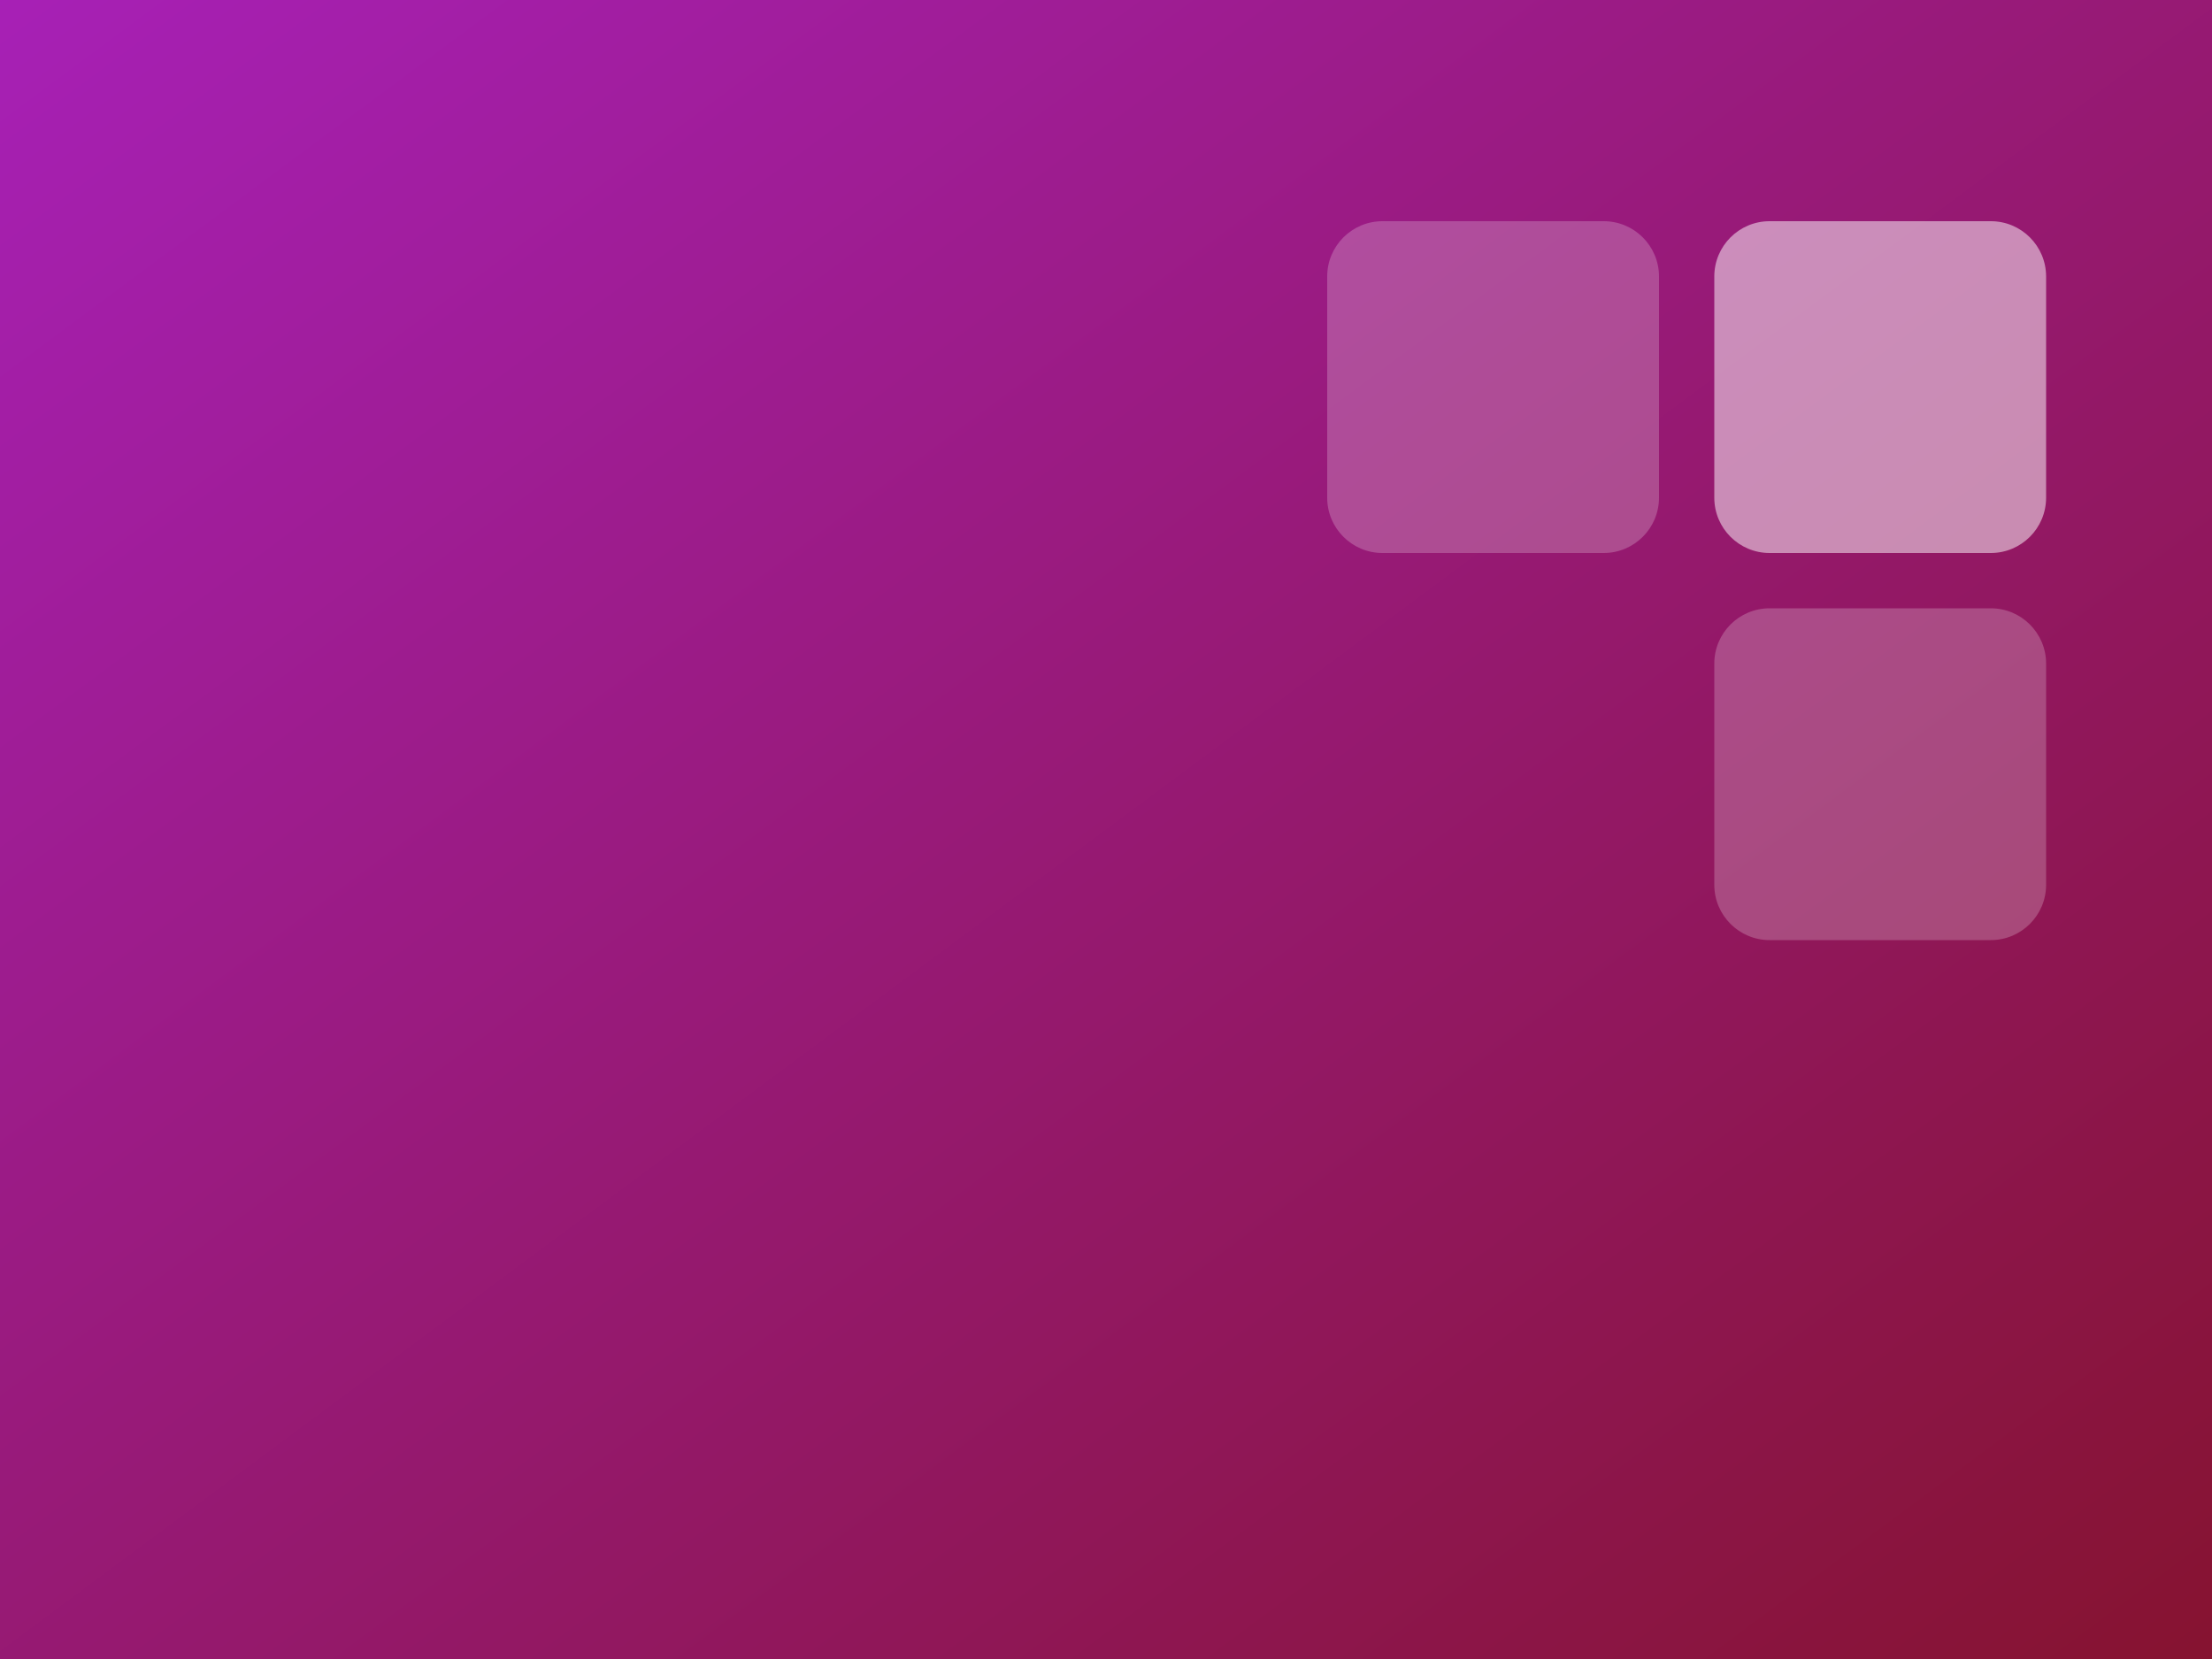
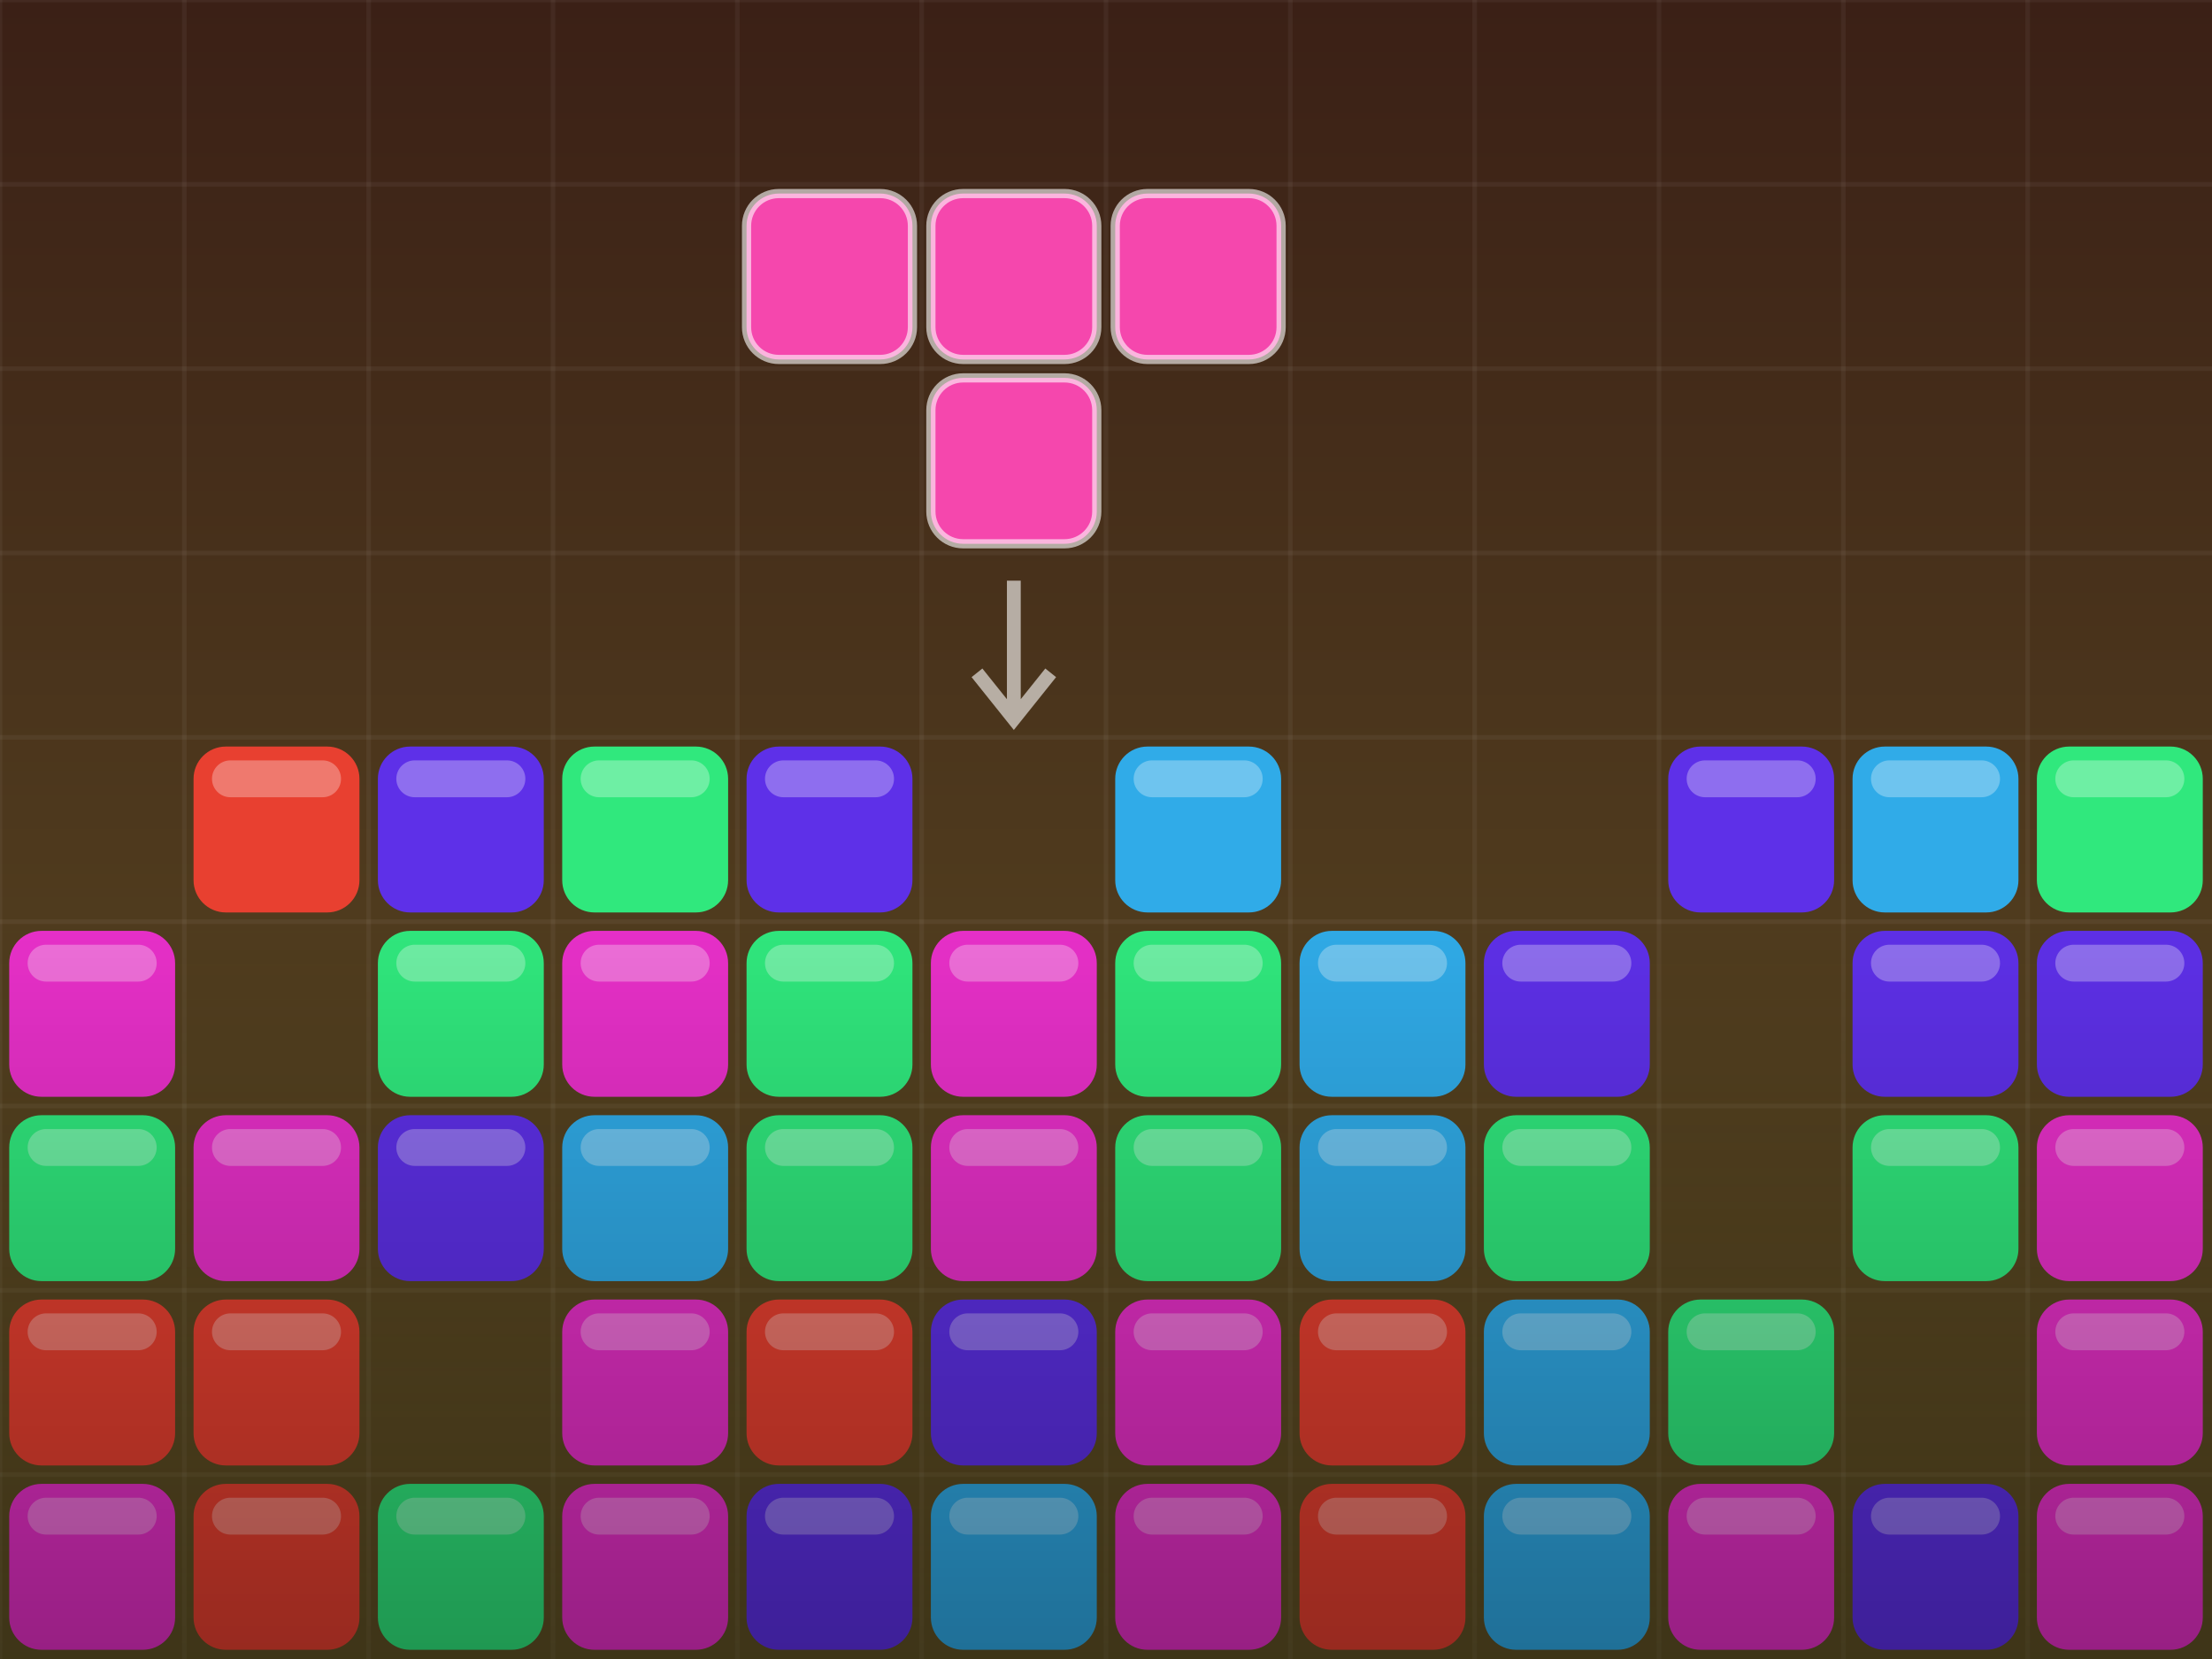
- <svg xmlns="http://www.w3.org/2000/svg" viewBox="0 0 400 300">
+ <svg xmlns="http://www.w3.org/2000/svg" viewBox="0 0 480 360" preserveAspectRatio="xMidYMid slice">
  <defs>
-     <linearGradient id="g" x1="0" y1="0" x2="1" y2="1">
-       <stop offset="0" stop-color="hsl(294 70% 42%)" />
-       <stop offset="1" stop-color="hsl(345 75% 30%)" />
+     <linearGradient id="bg" x1="0" y1="0" x2="0" y2="1">
+       <stop offset="0" stop-color="hsl(15 45% 16% / 1)" />
+       <stop offset="1" stop-color="hsl(45 45% 26% / 1)" />
    </linearGradient>
-     <linearGradient id="s" x1="0" y1="0" x2="0" y2="1">
-       <stop offset=".45" stop-color="#000" stop-opacity="0" />
-       <stop offset="1" stop-color="#000" stop-opacity=".45" />
+     <linearGradient id="shade" x1="0" y1="0" x2="0" y2="1">
+       <stop offset="0.55" stop-color="rgb(0 0 0 / 0)" />
+       <stop offset="1" stop-color="rgb(0 0 0 / .35)" />
    </linearGradient>
  </defs>
-   <rect width="400" height="300" fill="url(#g)" />
-   <g fill="#fff" fill-opacity=".22">
-     <rect x="240" y="40" width="60" height="60" rx="10" />
-     <rect x="310" y="40" width="60" height="60" rx="10" fill-opacity=".5" />
-     <rect x="310" y="110" width="60" height="60" rx="10" />
+   <rect width="480" height="360" fill="url(#bg)" />
+   <g stroke="#fff" stroke-opacity=".05">
+     <line x1="0" y1="0" x2="0" y2="360" />
+     <line x1="40" y1="0" x2="40" y2="360" />
+     <line x1="80" y1="0" x2="80" y2="360" />
+     <line x1="120" y1="0" x2="120" y2="360" />
+     <line x1="160" y1="0" x2="160" y2="360" />
+     <line x1="200" y1="0" x2="200" y2="360" />
+     <line x1="240" y1="0" x2="240" y2="360" />
+     <line x1="280" y1="0" x2="280" y2="360" />
+     <line x1="320" y1="0" x2="320" y2="360" />
+     <line x1="360" y1="0" x2="360" y2="360" />
+     <line x1="400" y1="0" x2="400" y2="360" />
+     <line x1="440" y1="0" x2="440" y2="360" />
+     <line x1="0" y1="0" x2="480" y2="0" />
+     <line x1="0" y1="40" x2="480" y2="40" />
+     <line x1="0" y1="80" x2="480" y2="80" />
+     <line x1="0" y1="120" x2="480" y2="120" />
+     <line x1="0" y1="160" x2="480" y2="160" />
+     <line x1="0" y1="200" x2="480" y2="200" />
+     <line x1="0" y1="240" x2="480" y2="240" />
+     <line x1="0" y1="280" x2="480" y2="280" />
+     <line x1="0" y1="320" x2="480" y2="320" />
  </g>
+   <rect x="42" y="162" width="36" height="36" rx="7" fill="hsl(5 80% 55% / 1)" />
+   <rect x="46" y="165" width="28" height="8" rx="4" fill="#fff" opacity=".3" />
+   <rect x="82" y="162" width="36" height="36" rx="7" fill="hsl(255 80% 55% / 1)" />
+   <rect x="86" y="165" width="28" height="8" rx="4" fill="#fff" opacity=".3" />
+   <rect x="122" y="162" width="36" height="36" rx="7" fill="hsl(145 80% 55% / 1)" />
+   <rect x="126" y="165" width="28" height="8" rx="4" fill="#fff" opacity=".3" />
+   <rect x="162" y="162" width="36" height="36" rx="7" fill="hsl(255 80% 55% / 1)" />
+   <rect x="166" y="165" width="28" height="8" rx="4" fill="#fff" opacity=".3" />
+   <rect x="242" y="162" width="36" height="36" rx="7" fill="hsl(200 80% 55% / 1)" />
+   <rect x="246" y="165" width="28" height="8" rx="4" fill="#fff" opacity=".3" />
+   <rect x="362" y="162" width="36" height="36" rx="7" fill="hsl(255 80% 55% / 1)" />
+   <rect x="366" y="165" width="28" height="8" rx="4" fill="#fff" opacity=".3" />
+   <rect x="402" y="162" width="36" height="36" rx="7" fill="hsl(200 80% 55% / 1)" />
+   <rect x="406" y="165" width="28" height="8" rx="4" fill="#fff" opacity=".3" />
+   <rect x="442" y="162" width="36" height="36" rx="7" fill="hsl(145 80% 55% / 1)" />
+   <rect x="446" y="165" width="28" height="8" rx="4" fill="#fff" opacity=".3" />
+   <rect x="2" y="202" width="36" height="36" rx="7" fill="hsl(310 80% 55% / 1)" />
+   <rect x="6" y="205" width="28" height="8" rx="4" fill="#fff" opacity=".3" />
+   <rect x="82" y="202" width="36" height="36" rx="7" fill="hsl(145 80% 55% / 1)" />
+   <rect x="86" y="205" width="28" height="8" rx="4" fill="#fff" opacity=".3" />
+   <rect x="122" y="202" width="36" height="36" rx="7" fill="hsl(310 80% 55% / 1)" />
+   <rect x="126" y="205" width="28" height="8" rx="4" fill="#fff" opacity=".3" />
+   <rect x="162" y="202" width="36" height="36" rx="7" fill="hsl(145 80% 55% / 1)" />
+   <rect x="166" y="205" width="28" height="8" rx="4" fill="#fff" opacity=".3" />
+   <rect x="202" y="202" width="36" height="36" rx="7" fill="hsl(310 80% 55% / 1)" />
+   <rect x="206" y="205" width="28" height="8" rx="4" fill="#fff" opacity=".3" />
+   <rect x="242" y="202" width="36" height="36" rx="7" fill="hsl(145 80% 55% / 1)" />
+   <rect x="246" y="205" width="28" height="8" rx="4" fill="#fff" opacity=".3" />
+   <rect x="282" y="202" width="36" height="36" rx="7" fill="hsl(200 80% 55% / 1)" />
+   <rect x="286" y="205" width="28" height="8" rx="4" fill="#fff" opacity=".3" />
+   <rect x="322" y="202" width="36" height="36" rx="7" fill="hsl(255 80% 55% / 1)" />
+   <rect x="326" y="205" width="28" height="8" rx="4" fill="#fff" opacity=".3" />
+   <rect x="402" y="202" width="36" height="36" rx="7" fill="hsl(255 80% 55% / 1)" />
+   <rect x="406" y="205" width="28" height="8" rx="4" fill="#fff" opacity=".3" />
+   <rect x="442" y="202" width="36" height="36" rx="7" fill="hsl(255 80% 55% / 1)" />
+   <rect x="446" y="205" width="28" height="8" rx="4" fill="#fff" opacity=".3" />
+   <rect x="2" y="242" width="36" height="36" rx="7" fill="hsl(145 80% 55% / 1)" />
+   <rect x="6" y="245" width="28" height="8" rx="4" fill="#fff" opacity=".3" />
+   <rect x="42" y="242" width="36" height="36" rx="7" fill="hsl(310 80% 55% / 1)" />
+   <rect x="46" y="245" width="28" height="8" rx="4" fill="#fff" opacity=".3" />
+   <rect x="82" y="242" width="36" height="36" rx="7" fill="hsl(255 80% 55% / 1)" />
+   <rect x="86" y="245" width="28" height="8" rx="4" fill="#fff" opacity=".3" />
+   <rect x="122" y="242" width="36" height="36" rx="7" fill="hsl(200 80% 55% / 1)" />
+   <rect x="126" y="245" width="28" height="8" rx="4" fill="#fff" opacity=".3" />
+   <rect x="162" y="242" width="36" height="36" rx="7" fill="hsl(145 80% 55% / 1)" />
+   <rect x="166" y="245" width="28" height="8" rx="4" fill="#fff" opacity=".3" />
+   <rect x="202" y="242" width="36" height="36" rx="7" fill="hsl(310 80% 55% / 1)" />
+   <rect x="206" y="245" width="28" height="8" rx="4" fill="#fff" opacity=".3" />
+   <rect x="242" y="242" width="36" height="36" rx="7" fill="hsl(145 80% 55% / 1)" />
+   <rect x="246" y="245" width="28" height="8" rx="4" fill="#fff" opacity=".3" />
+   <rect x="282" y="242" width="36" height="36" rx="7" fill="hsl(200 80% 55% / 1)" />
+   <rect x="286" y="245" width="28" height="8" rx="4" fill="#fff" opacity=".3" />
+   <rect x="322" y="242" width="36" height="36" rx="7" fill="hsl(145 80% 55% / 1)" />
+   <rect x="326" y="245" width="28" height="8" rx="4" fill="#fff" opacity=".3" />
+   <rect x="402" y="242" width="36" height="36" rx="7" fill="hsl(145 80% 55% / 1)" />
+   <rect x="406" y="245" width="28" height="8" rx="4" fill="#fff" opacity=".3" />
+   <rect x="442" y="242" width="36" height="36" rx="7" fill="hsl(310 80% 55% / 1)" />
+   <rect x="446" y="245" width="28" height="8" rx="4" fill="#fff" opacity=".3" />
+   <rect x="2" y="282" width="36" height="36" rx="7" fill="hsl(5 80% 55% / 1)" />
+   <rect x="6" y="285" width="28" height="8" rx="4" fill="#fff" opacity=".3" />
+   <rect x="42" y="282" width="36" height="36" rx="7" fill="hsl(5 80% 55% / 1)" />
+   <rect x="46" y="285" width="28" height="8" rx="4" fill="#fff" opacity=".3" />
+   <rect x="122" y="282" width="36" height="36" rx="7" fill="hsl(310 80% 55% / 1)" />
+   <rect x="126" y="285" width="28" height="8" rx="4" fill="#fff" opacity=".3" />
+   <rect x="162" y="282" width="36" height="36" rx="7" fill="hsl(5 80% 55% / 1)" />
+   <rect x="166" y="285" width="28" height="8" rx="4" fill="#fff" opacity=".3" />
+   <rect x="202" y="282" width="36" height="36" rx="7" fill="hsl(255 80% 55% / 1)" />
+   <rect x="206" y="285" width="28" height="8" rx="4" fill="#fff" opacity=".3" />
+   <rect x="242" y="282" width="36" height="36" rx="7" fill="hsl(310 80% 55% / 1)" />
+   <rect x="246" y="285" width="28" height="8" rx="4" fill="#fff" opacity=".3" />
+   <rect x="282" y="282" width="36" height="36" rx="7" fill="hsl(5 80% 55% / 1)" />
+   <rect x="286" y="285" width="28" height="8" rx="4" fill="#fff" opacity=".3" />
+   <rect x="322" y="282" width="36" height="36" rx="7" fill="hsl(200 80% 55% / 1)" />
+   <rect x="326" y="285" width="28" height="8" rx="4" fill="#fff" opacity=".3" />
+   <rect x="362" y="282" width="36" height="36" rx="7" fill="hsl(145 80% 55% / 1)" />
+   <rect x="366" y="285" width="28" height="8" rx="4" fill="#fff" opacity=".3" />
+   <rect x="442" y="282" width="36" height="36" rx="7" fill="hsl(310 80% 55% / 1)" />
+   <rect x="446" y="285" width="28" height="8" rx="4" fill="#fff" opacity=".3" />
+   <rect x="2" y="322" width="36" height="36" rx="7" fill="hsl(310 80% 55% / 1)" />
+   <rect x="6" y="325" width="28" height="8" rx="4" fill="#fff" opacity=".3" />
+   <rect x="42" y="322" width="36" height="36" rx="7" fill="hsl(5 80% 55% / 1)" />
+   <rect x="46" y="325" width="28" height="8" rx="4" fill="#fff" opacity=".3" />
+   <rect x="82" y="322" width="36" height="36" rx="7" fill="hsl(145 80% 55% / 1)" />
+   <rect x="86" y="325" width="28" height="8" rx="4" fill="#fff" opacity=".3" />
+   <rect x="122" y="322" width="36" height="36" rx="7" fill="hsl(310 80% 55% / 1)" />
+   <rect x="126" y="325" width="28" height="8" rx="4" fill="#fff" opacity=".3" />
+   <rect x="162" y="322" width="36" height="36" rx="7" fill="hsl(255 80% 55% / 1)" />
+   <rect x="166" y="325" width="28" height="8" rx="4" fill="#fff" opacity=".3" />
+   <rect x="202" y="322" width="36" height="36" rx="7" fill="hsl(200 80% 55% / 1)" />
+   <rect x="206" y="325" width="28" height="8" rx="4" fill="#fff" opacity=".3" />
+   <rect x="242" y="322" width="36" height="36" rx="7" fill="hsl(310 80% 55% / 1)" />
+   <rect x="246" y="325" width="28" height="8" rx="4" fill="#fff" opacity=".3" />
+   <rect x="282" y="322" width="36" height="36" rx="7" fill="hsl(5 80% 55% / 1)" />
+   <rect x="286" y="325" width="28" height="8" rx="4" fill="#fff" opacity=".3" />
+   <rect x="322" y="322" width="36" height="36" rx="7" fill="hsl(200 80% 55% / 1)" />
+   <rect x="326" y="325" width="28" height="8" rx="4" fill="#fff" opacity=".3" />
+   <rect x="362" y="322" width="36" height="36" rx="7" fill="hsl(310 80% 55% / 1)" />
+   <rect x="366" y="325" width="28" height="8" rx="4" fill="#fff" opacity=".3" />
+   <rect x="402" y="322" width="36" height="36" rx="7" fill="hsl(255 80% 55% / 1)" />
+   <rect x="406" y="325" width="28" height="8" rx="4" fill="#fff" opacity=".3" />
+   <rect x="442" y="322" width="36" height="36" rx="7" fill="hsl(310 80% 55% / 1)" />
+   <rect x="446" y="325" width="28" height="8" rx="4" fill="#fff" opacity=".3" />
+   <rect x="162" y="42" width="36" height="36" rx="7" fill="hsl(325 90% 62% / 1)" stroke="#fff" stroke-opacity=".6" stroke-width="2" />
+   <rect x="202" y="42" width="36" height="36" rx="7" fill="hsl(325 90% 62% / 1)" stroke="#fff" stroke-opacity=".6" stroke-width="2" />
+   <rect x="242" y="42" width="36" height="36" rx="7" fill="hsl(325 90% 62% / 1)" stroke="#fff" stroke-opacity=".6" stroke-width="2" />
+   <rect x="202" y="82" width="36" height="36" rx="7" fill="hsl(325 90% 62% / 1)" stroke="#fff" stroke-opacity=".6" stroke-width="2" />
+   <path d="M220 126 l0 30 m-8 -10 l8 10 l8 -10" stroke="#fff" stroke-width="3" fill="none" opacity=".6" />
+   <rect width="480" height="360" fill="url(#shade)" />
</svg>
